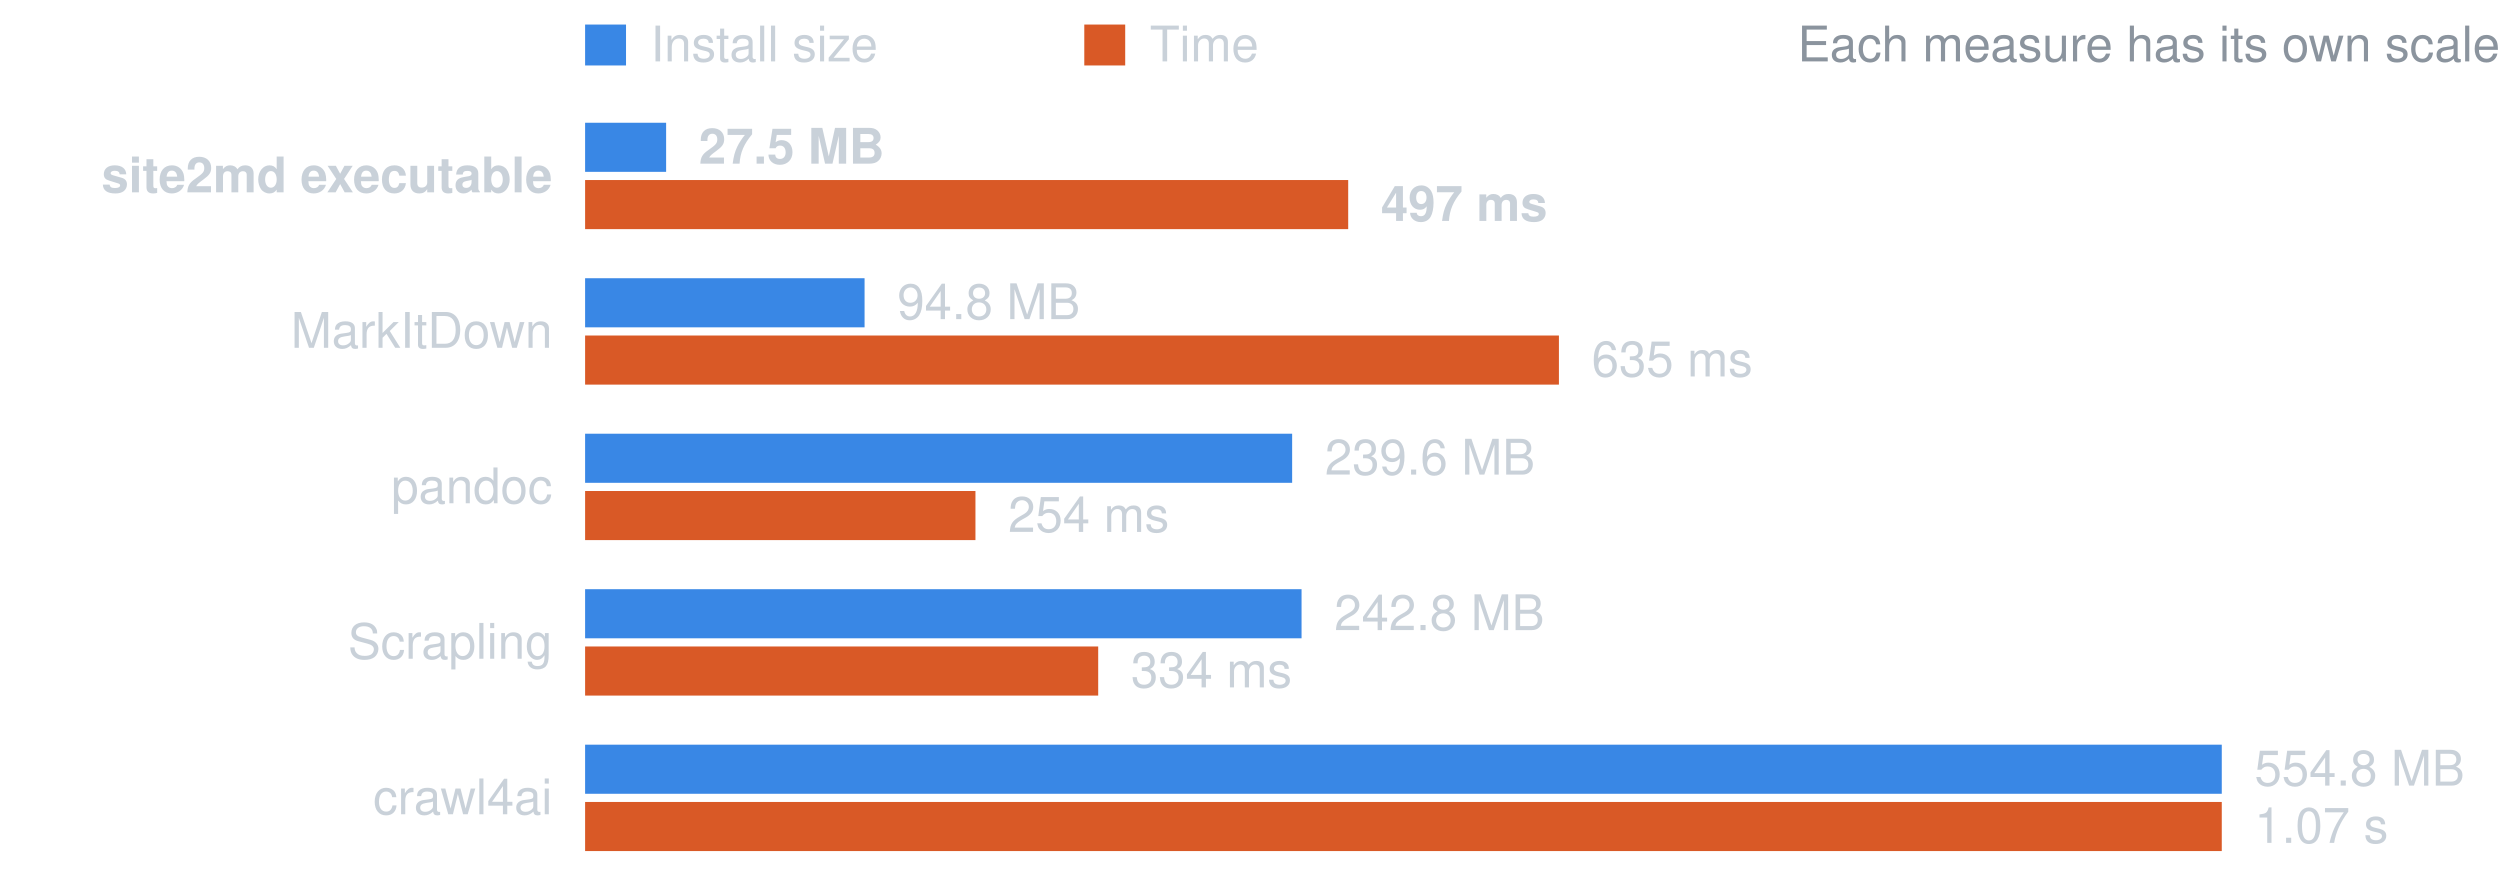
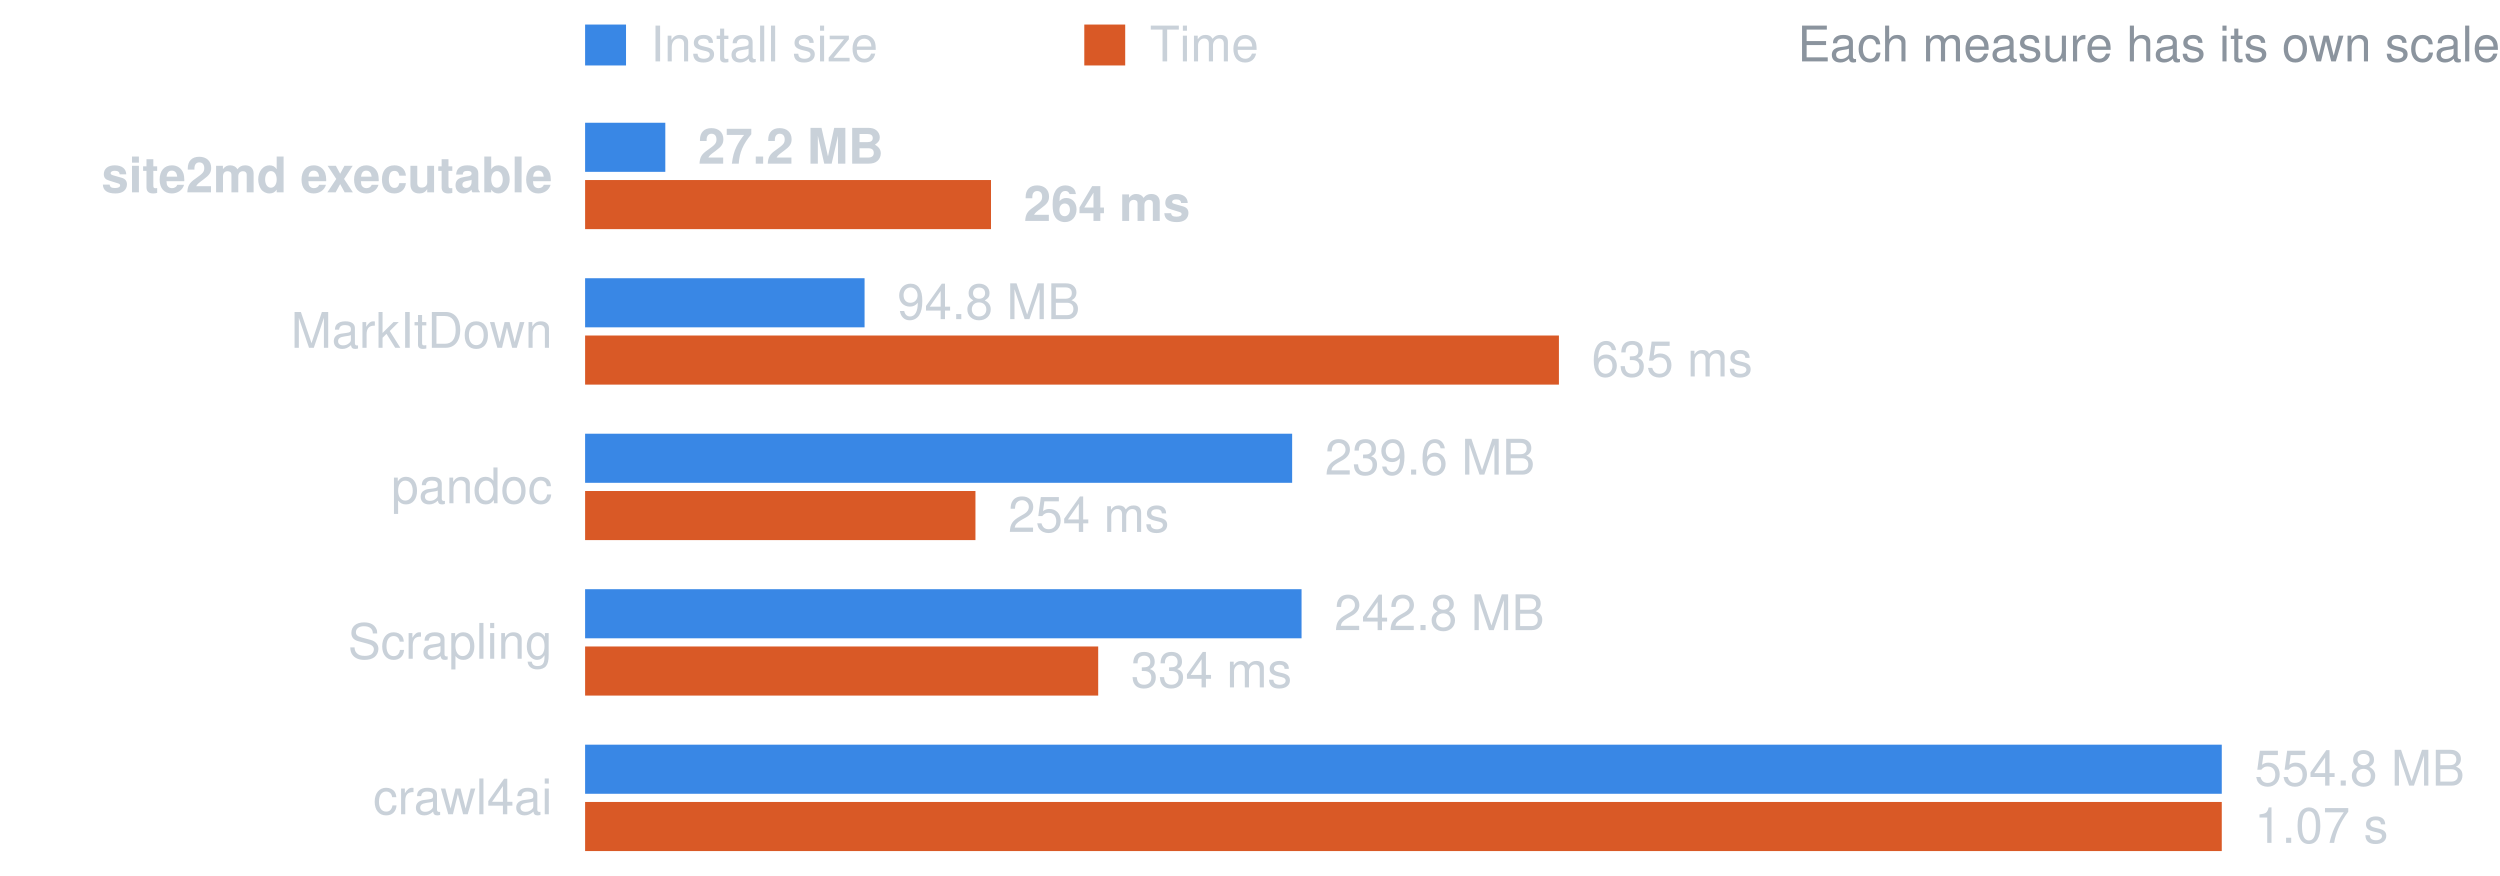
<svg xmlns="http://www.w3.org/2000/svg" width="611" height="214" viewBox="0 0 611 214" role="img" font-family="-apple-system, BlinkMacSystemFont, 'Segoe UI', Helvetica, Arial, sans-serif" font-size="12" fill="#C9D1D9">
  <g class="legend">
    <rect x="143" y="6" width="10" height="10" fill="#3987E5" />
    <text x="159" y="15">Install size</text>
    <rect x="265" y="6" width="10" height="10" fill="#D95926" />
    <text x="281" y="15">Time</text>
  </g>
  <text x="611" y="15" text-anchor="end" fill="#8B949E">Each measure has its own scale</text>
  <g class="row">
    <text x="135" y="47" text-anchor="end" font-weight="bold">site2md executable</text>
-     <rect x="143" y="30" width="19.8" height="12" fill="#3987E5" />
-     <text x="170.8" y="40" font-weight="bold">27.5 MB</text>
-     <rect x="143" y="44" width="186.5" height="12" fill="#D95926" />
-     <text x="337.5" y="54" font-weight="bold">497 ms</text>
+     <rect x="143" y="30" width="19.6" height="12" fill="#3987E5" />
+     <text x="170.6" y="40" font-weight="bold">27.2 MB</text>
+     <rect x="143" y="44" width="99.2" height="12" fill="#D95926" />
+     <text x="250.2" y="54" font-weight="bold">264 ms</text>
  </g>
  <g class="row">
    <text x="135" y="85" text-anchor="end">MarkItDown</text>
    <rect x="143" y="68" width="68.3" height="12" fill="#3987E5" />
    <text x="219.3" y="78">94.8 MB</text>
    <rect x="143" y="82" width="238.0" height="12" fill="#D95926" />
    <text x="389.0" y="92">635 ms</text>
  </g>
  <g class="row">
    <text x="135" y="123" text-anchor="end">pandoc</text>
    <rect x="143" y="106" width="172.8" height="12" fill="#3987E5" />
    <text x="323.8" y="116">239.6 MB</text>
    <rect x="143" y="120" width="95.4" height="12" fill="#D95926" />
    <text x="246.4" y="130">254 ms</text>
  </g>
  <g class="row">
    <text x="135" y="161" text-anchor="end">Scrapling</text>
    <rect x="143" y="144" width="175.1" height="12" fill="#3987E5" />
    <text x="326.1" y="154">242.8 MB</text>
    <rect x="143" y="158" width="125.4" height="12" fill="#D95926" />
    <text x="276.4" y="168">334 ms</text>
  </g>
  <g class="row">
    <text x="135" y="199" text-anchor="end">crawl4ai</text>
    <rect x="143" y="182" width="400.0" height="12" fill="#3987E5" />
    <text x="551.0" y="192">554.8 MB</text>
    <rect x="143" y="196" width="400.0" height="12" fill="#D95926" />
    <text x="551.0" y="206">1.07 s</text>
  </g>
</svg>
